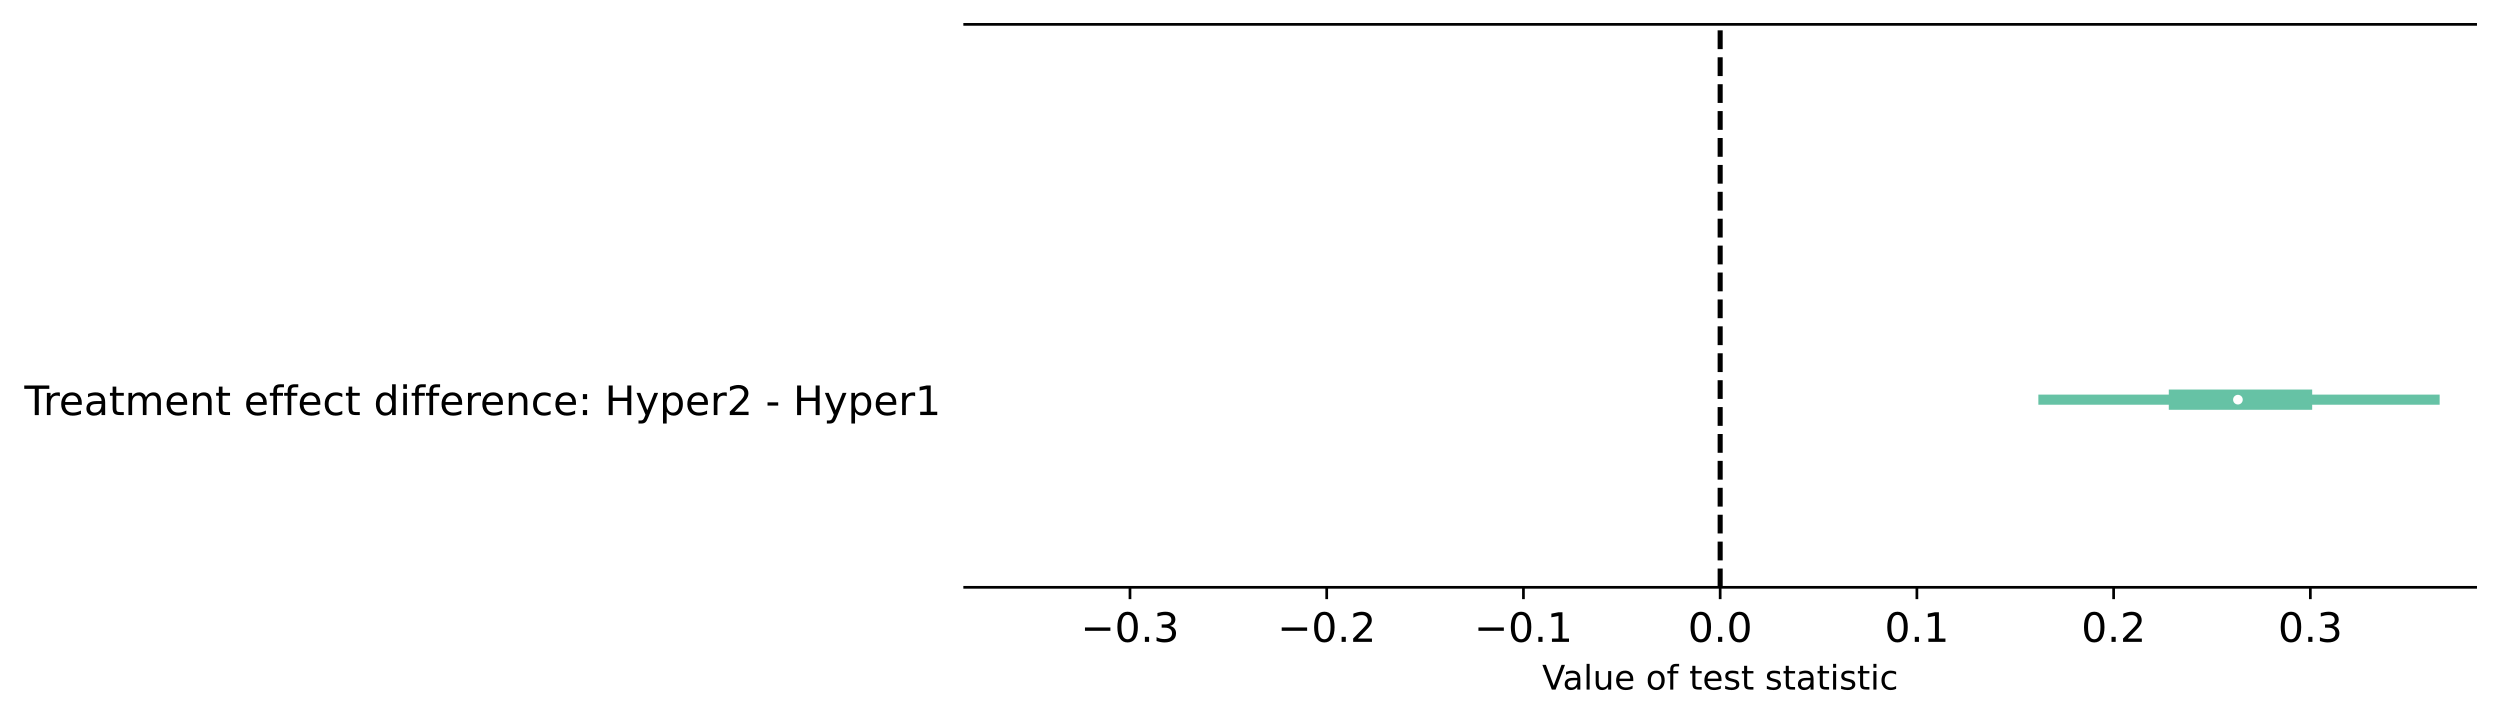
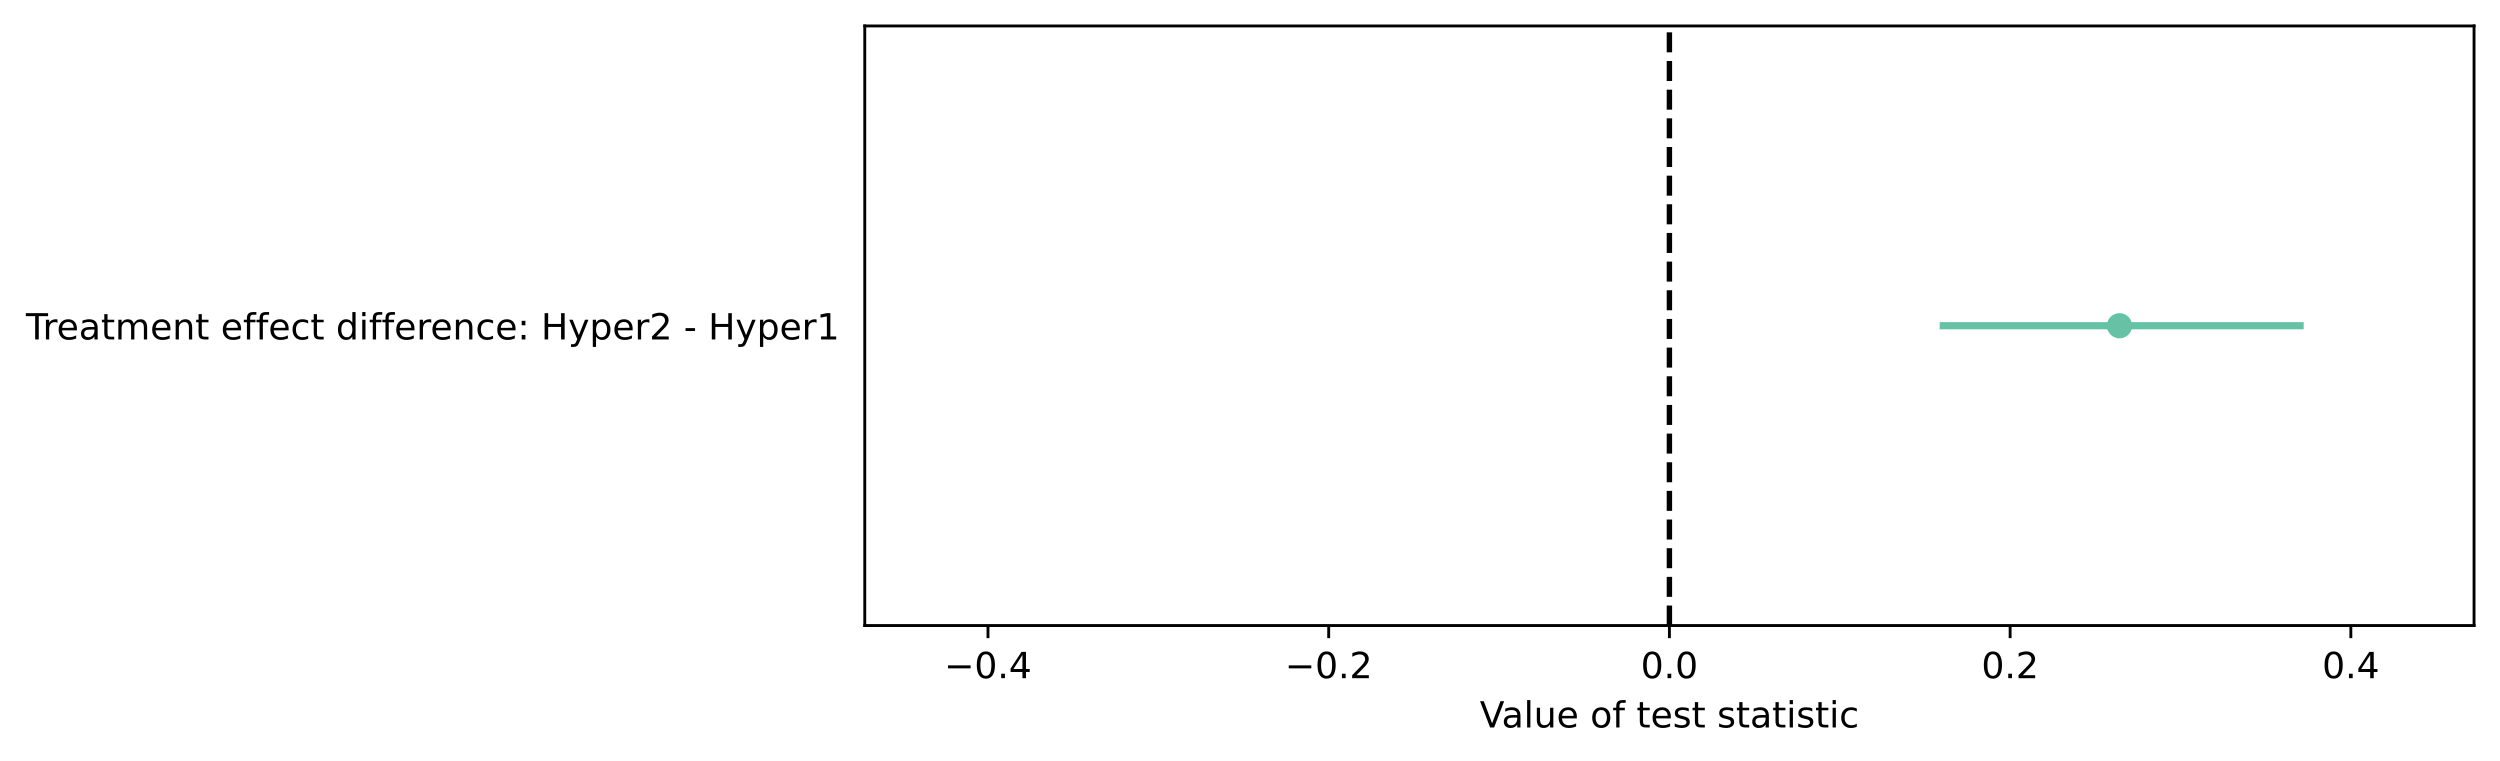
- <svg xmlns="http://www.w3.org/2000/svg" xmlns:xlink="http://www.w3.org/1999/xlink" width="738.617pt" height="213.012pt" viewBox="0 0 738.617 213.012" version="1.1">
+ <svg xmlns="http://www.w3.org/2000/svg" xmlns:xlink="http://www.w3.org/1999/xlink" width="693.481pt" height="211.076pt" viewBox="0 0 693.481 211.076" version="1.1">
  <defs>
    <style type="text/css">*{stroke-linejoin: round; stroke-linecap: butt}</style>
  </defs>
  <g id="figure_1">
    <g id="patch_1">
-       <path d="M 0 213.012  L 738.617 213.012  L 738.617 0  L 0 0  z " style="fill: #ffffff" />
+       <path d="M 0 211.076  L 693.481 211.076  L 693.481 0  L 0 0  z " style="fill: #ffffff" />
    </g>
    <g id="axes_1">
      <g id="patch_2">
-         <path d="M 285.017 173.52  L 731.418 173.52  L 731.418 7.2  L 285.017 7.2  z " style="fill: #ffffff" />
+         <path d="M 239.881 173.52  L 686.281 173.52  L 686.281 7.2  L 239.881 7.2  z " style="fill: #ffffff" />
      </g>
      <g id="matplotlib.axis_1">
        <g id="xtick_1">
          <g id="line2d_1">
            <defs>
-               <path id="m2d27e232cb" d="M 0 0  L 0 3.5  " style="stroke: #000000; stroke-width: 0.8" />
+               <path id="m3a35acbc7a" d="M 0 0  L 0 3.5  " style="stroke: #000000; stroke-width: 0.8" />
            </defs>
            <g>
-               <use xlink:href="#m2d27e232cb" x="333.85" y="173.52" style="stroke: #000000; stroke-width: 0.8" />
+               <use xlink:href="#m3a35acbc7a" x="274.057" y="173.52" style="stroke: #000000; stroke-width: 0.8" />
            </g>
          </g>
          <g id="text_1">
-             <g transform="translate(319.2798 189.6381) scale(0.12 -0.12)">
+             <g transform="translate(261.9154 188.1184) scale(0.1 -0.1)">
              <defs>
                <path id="DejaVuSans-2212" d="M 678 2272  L 4684 2272  L 4684 1741  L 678 1741  L 678 2272  z " transform="scale(0.015625)" />
                <path id="DejaVuSans-30" d="M 2034 4250  Q 1547 4250 1301 3770  Q 1056 3291 1056 2328  Q 1056 1369 1301 889  Q 1547 409 2034 409  Q 2525 409 2770 889  Q 3016 1369 3016 2328  Q 3016 3291 2770 3770  Q 2525 4250 2034 4250  z M 2034 4750  Q 2819 4750 3233 4129  Q 3647 3509 3647 2328  Q 3647 1150 3233 529  Q 2819 -91 2034 -91  Q 1250 -91 836 529  Q 422 1150 422 2328  Q 422 3509 836 4129  Q 1250 4750 2034 4750  z " transform="scale(0.015625)" />
                <path id="DejaVuSans-2e" d="M 684 794  L 1344 794  L 1344 0  L 684 0  L 684 794  z " transform="scale(0.015625)" />
-                 <path id="DejaVuSans-33" d="M 2597 2516  Q 3050 2419 3304 2112  Q 3559 1806 3559 1356  Q 3559 666 3084 287  Q 2609 -91 1734 -91  Q 1441 -91 1130 -33  Q 819 25 488 141  L 488 750  Q 750 597 1062 519  Q 1375 441 1716 441  Q 2309 441 2620 675  Q 2931 909 2931 1356  Q 2931 1769 2642 2001  Q 2353 2234 1838 2234  L 1294 2234  L 1294 2753  L 1863 2753  Q 2328 2753 2575 2939  Q 2822 3125 2822 3475  Q 2822 3834 2567 4026  Q 2313 4219 1838 4219  Q 1578 4219 1281 4162  Q 984 4106 628 3988  L 628 4550  Q 988 4650 1302 4700  Q 1616 4750 1894 4750  Q 2613 4750 3031 4423  Q 3450 4097 3450 3541  Q 3450 3153 3228 2886  Q 3006 2619 2597 2516  z " transform="scale(0.015625)" />
+                 <path id="DejaVuSans-34" d="M 2419 4116  L 825 1625  L 2419 1625  L 2419 4116  z M 2253 4666  L 3047 4666  L 3047 1625  L 3713 1625  L 3713 1100  L 3047 1100  L 3047 0  L 2419 0  L 2419 1100  L 313 1100  L 313 1709  L 2253 4666  z " transform="scale(0.015625)" />
              </defs>
              <use xlink:href="#DejaVuSans-2212" />
              <use xlink:href="#DejaVuSans-30" x="83.789" />
              <use xlink:href="#DejaVuSans-2e" x="147.412" />
-               <use xlink:href="#DejaVuSans-33" x="179.199" />
+               <use xlink:href="#DejaVuSans-34" x="179.199" />
            </g>
          </g>
        </g>
        <g id="xtick_2">
          <g id="line2d_2">
            <g>
-               <use xlink:href="#m2d27e232cb" x="391.972" y="173.52" style="stroke: #000000; stroke-width: 0.8" />
+               <use xlink:href="#m3a35acbc7a" x="368.569" y="173.52" style="stroke: #000000; stroke-width: 0.8" />
            </g>
          </g>
          <g id="text_2">
-             <g transform="translate(377.4025 189.6381) scale(0.12 -0.12)">
+             <g transform="translate(356.4276 188.1184) scale(0.1 -0.1)">
              <defs>
                <path id="DejaVuSans-32" d="M 1228 531  L 3431 531  L 3431 0  L 469 0  L 469 531  Q 828 903 1448 1529  Q 2069 2156 2228 2338  Q 2531 2678 2651 2914  Q 2772 3150 2772 3378  Q 2772 3750 2511 3984  Q 2250 4219 1831 4219  Q 1534 4219 1204 4116  Q 875 4013 500 3803  L 500 4441  Q 881 4594 1212 4672  Q 1544 4750 1819 4750  Q 2544 4750 2975 4387  Q 3406 4025 3406 3419  Q 3406 3131 3298 2873  Q 3191 2616 2906 2266  Q 2828 2175 2409 1742  Q 1991 1309 1228 531  z " transform="scale(0.015625)" />
              </defs>
              <use xlink:href="#DejaVuSans-2212" />
              <use xlink:href="#DejaVuSans-30" x="83.789" />
              <use xlink:href="#DejaVuSans-2e" x="147.412" />
              <use xlink:href="#DejaVuSans-32" x="179.199" />
            </g>
          </g>
        </g>
        <g id="xtick_3">
          <g id="line2d_3">
            <g>
-               <use xlink:href="#m2d27e232cb" x="450.095" y="173.52" style="stroke: #000000; stroke-width: 0.8" />
+               <use xlink:href="#m3a35acbc7a" x="463.081" y="173.52" style="stroke: #000000; stroke-width: 0.8" />
            </g>
          </g>
          <g id="text_3">
-             <g transform="translate(435.5252 189.6381) scale(0.12 -0.12)">
-               <defs>
-                 <path id="DejaVuSans-31" d="M 794 531  L 1825 531  L 1825 4091  L 703 3866  L 703 4441  L 1819 4666  L 2450 4666  L 2450 531  L 3481 531  L 3481 0  L 794 0  L 794 531  z " transform="scale(0.015625)" />
-               </defs>
-               <use xlink:href="#DejaVuSans-2212" />
-               <use xlink:href="#DejaVuSans-30" x="83.789" />
-               <use xlink:href="#DejaVuSans-2e" x="147.412" />
-               <use xlink:href="#DejaVuSans-31" x="179.199" />
-             </g>
-           </g>
-         </g>
-         <g id="xtick_4">
-           <g id="line2d_4">
-             <g>
-               <use xlink:href="#m2d27e232cb" x="508.217" y="173.52" style="stroke: #000000; stroke-width: 0.8" />
-             </g>
-           </g>
-           <g id="text_4">
-             <g transform="translate(498.6756 189.6381) scale(0.12 -0.12)">
+             <g transform="translate(455.1297 188.1184) scale(0.1 -0.1)">
              <use xlink:href="#DejaVuSans-30" />
              <use xlink:href="#DejaVuSans-2e" x="63.623" />
              <use xlink:href="#DejaVuSans-30" x="95.41" />
            </g>
          </g>
        </g>
-         <g id="xtick_5">
-           <g id="line2d_5">
-             <g>
-               <use xlink:href="#m2d27e232cb" x="566.34" y="173.52" style="stroke: #000000; stroke-width: 0.8" />
-             </g>
-           </g>
-           <g id="text_5">
-             <g transform="translate(556.7983 189.6381) scale(0.12 -0.12)">
-               <use xlink:href="#DejaVuSans-30" />
-               <use xlink:href="#DejaVuSans-2e" x="63.623" />
-               <use xlink:href="#DejaVuSans-31" x="95.41" />
-             </g>
-           </g>
-         </g>
-         <g id="xtick_6">
-           <g id="line2d_6">
-             <g>
-               <use xlink:href="#m2d27e232cb" x="624.463" y="173.52" style="stroke: #000000; stroke-width: 0.8" />
-             </g>
-           </g>
-           <g id="text_6">
-             <g transform="translate(614.9209 189.6381) scale(0.12 -0.12)">
+         <g id="xtick_4">
+           <g id="line2d_4">
+             <g>
+               <use xlink:href="#m3a35acbc7a" x="557.593" y="173.52" style="stroke: #000000; stroke-width: 0.8" />
+             </g>
+           </g>
+           <g id="text_4">
+             <g transform="translate(549.6419 188.1184) scale(0.1 -0.1)">
              <use xlink:href="#DejaVuSans-30" />
              <use xlink:href="#DejaVuSans-2e" x="63.623" />
              <use xlink:href="#DejaVuSans-32" x="95.41" />
            </g>
          </g>
        </g>
-         <g id="xtick_7">
-           <g id="line2d_7">
-             <g>
-               <use xlink:href="#m2d27e232cb" x="682.585" y="173.52" style="stroke: #000000; stroke-width: 0.8" />
-             </g>
-           </g>
-           <g id="text_7">
-             <g transform="translate(673.0436 189.6381) scale(0.12 -0.12)">
+         <g id="xtick_5">
+           <g id="line2d_5">
+             <g>
+               <use xlink:href="#m3a35acbc7a" x="652.106" y="173.52" style="stroke: #000000; stroke-width: 0.8" />
+             </g>
+           </g>
+           <g id="text_5">
+             <g transform="translate(644.1541 188.1184) scale(0.1 -0.1)">
              <use xlink:href="#DejaVuSans-30" />
              <use xlink:href="#DejaVuSans-2e" x="63.623" />
-               <use xlink:href="#DejaVuSans-33" x="95.41" />
-             </g>
-           </g>
-         </g>
-         <g id="text_8">
-           <g transform="translate(455.6167 203.7322) scale(0.1 -0.1)">
+               <use xlink:href="#DejaVuSans-34" x="95.41" />
+             </g>
+           </g>
+         </g>
+         <g id="text_6">
+           <g transform="translate(410.4805 201.7966) scale(0.1 -0.1)">
            <defs>
              <path id="DejaVuSans-56" d="M 1831 0  L 50 4666  L 709 4666  L 2188 738  L 3669 4666  L 4325 4666  L 2547 0  L 1831 0  z " transform="scale(0.015625)" />
              <path id="DejaVuSans-61" d="M 2194 1759  Q 1497 1759 1228 1600  Q 959 1441 959 1056  Q 959 750 1161 570  Q 1363 391 1709 391  Q 2188 391 2477 730  Q 2766 1069 2766 1631  L 2766 1759  L 2194 1759  z M 3341 1997  L 3341 0  L 2766 0  L 2766 531  Q 2569 213 2275 61  Q 1981 -91 1556 -91  Q 1019 -91 701 211  Q 384 513 384 1019  Q 384 1609 779 1909  Q 1175 2209 1959 2209  L 2766 2209  L 2766 2266  Q 2766 2663 2505 2880  Q 2244 3097 1772 3097  Q 1472 3097 1187 3025  Q 903 2953 641 2809  L 641 3341  Q 956 3463 1253 3523  Q 1550 3584 1831 3584  Q 2591 3584 2966 3190  Q 3341 2797 3341 1997  z " transform="scale(0.015625)" />
              <path id="DejaVuSans-6c" d="M 603 4863  L 1178 4863  L 1178 0  L 603 0  L 603 4863  z " transform="scale(0.015625)" />
              <path id="DejaVuSans-75" d="M 544 1381  L 544 3500  L 1119 3500  L 1119 1403  Q 1119 906 1312 657  Q 1506 409 1894 409  Q 2359 409 2629 706  Q 2900 1003 2900 1516  L 2900 3500  L 3475 3500  L 3475 0  L 2900 0  L 2900 538  Q 2691 219 2414 64  Q 2138 -91 1772 -91  Q 1169 -91 856 284  Q 544 659 544 1381  z M 1991 3584  L 1991 3584  z " transform="scale(0.015625)" />
              <path id="DejaVuSans-65" d="M 3597 1894  L 3597 1613  L 953 1613  Q 991 1019 1311 708  Q 1631 397 2203 397  Q 2534 397 2845 478  Q 3156 559 3463 722  L 3463 178  Q 3153 47 2828 -22  Q 2503 -91 2169 -91  Q 1331 -91 842 396  Q 353 884 353 1716  Q 353 2575 817 3079  Q 1281 3584 2069 3584  Q 2775 3584 3186 3129  Q 3597 2675 3597 1894  z M 3022 2063  Q 3016 2534 2758 2815  Q 2500 3097 2075 3097  Q 1594 3097 1305 2825  Q 1016 2553 972 2059  L 3022 2063  z " transform="scale(0.015625)" />
              <path id="DejaVuSans-20" transform="scale(0.015625)" />
              <path id="DejaVuSans-6f" d="M 1959 3097  Q 1497 3097 1228 2736  Q 959 2375 959 1747  Q 959 1119 1226 758  Q 1494 397 1959 397  Q 2419 397 2687 759  Q 2956 1122 2956 1747  Q 2956 2369 2687 2733  Q 2419 3097 1959 3097  z M 1959 3584  Q 2709 3584 3137 3096  Q 3566 2609 3566 1747  Q 3566 888 3137 398  Q 2709 -91 1959 -91  Q 1206 -91 779 398  Q 353 888 353 1747  Q 353 2609 779 3096  Q 1206 3584 1959 3584  z " transform="scale(0.015625)" />
              <path id="DejaVuSans-66" d="M 2375 4863  L 2375 4384  L 1825 4384  Q 1516 4384 1395 4259  Q 1275 4134 1275 3809  L 1275 3500  L 2222 3500  L 2222 3053  L 1275 3053  L 1275 0  L 697 0  L 697 3053  L 147 3053  L 147 3500  L 697 3500  L 697 3744  Q 697 4328 969 4595  Q 1241 4863 1831 4863  L 2375 4863  z " transform="scale(0.015625)" />
              <path id="DejaVuSans-74" d="M 1172 4494  L 1172 3500  L 2356 3500  L 2356 3053  L 1172 3053  L 1172 1153  Q 1172 725 1289 603  Q 1406 481 1766 481  L 2356 481  L 2356 0  L 1766 0  Q 1100 0 847 248  Q 594 497 594 1153  L 594 3053  L 172 3053  L 172 3500  L 594 3500  L 594 4494  L 1172 4494  z " transform="scale(0.015625)" />
              <path id="DejaVuSans-73" d="M 2834 3397  L 2834 2853  Q 2591 2978 2328 3040  Q 2066 3103 1784 3103  Q 1356 3103 1142 2972  Q 928 2841 928 2578  Q 928 2378 1081 2264  Q 1234 2150 1697 2047  L 1894 2003  Q 2506 1872 2764 1633  Q 3022 1394 3022 966  Q 3022 478 2636 193  Q 2250 -91 1575 -91  Q 1294 -91 989 -36  Q 684 19 347 128  L 347 722  Q 666 556 975 473  Q 1284 391 1588 391  Q 1994 391 2212 530  Q 2431 669 2431 922  Q 2431 1156 2273 1281  Q 2116 1406 1581 1522  L 1381 1569  Q 847 1681 609 1914  Q 372 2147 372 2553  Q 372 3047 722 3315  Q 1072 3584 1716 3584  Q 2034 3584 2315 3537  Q 2597 3491 2834 3397  z " transform="scale(0.015625)" />
              <path id="DejaVuSans-69" d="M 603 3500  L 1178 3500  L 1178 0  L 603 0  L 603 3500  z M 603 4863  L 1178 4863  L 1178 4134  L 603 4134  L 603 4863  z " transform="scale(0.015625)" />
              <path id="DejaVuSans-63" d="M 3122 3366  L 3122 2828  Q 2878 2963 2633 3030  Q 2388 3097 2138 3097  Q 1578 3097 1268 2742  Q 959 2388 959 1747  Q 959 1106 1268 751  Q 1578 397 2138 397  Q 2388 397 2633 464  Q 2878 531 3122 666  L 3122 134  Q 2881 22 2623 -34  Q 2366 -91 2075 -91  Q 1284 -91 818 406  Q 353 903 353 1747  Q 353 2603 823 3093  Q 1294 3584 2113 3584  Q 2378 3584 2631 3529  Q 2884 3475 3122 3366  z " transform="scale(0.015625)" />
            </defs>
            <use xlink:href="#DejaVuSans-56" />
            <use xlink:href="#DejaVuSans-61" x="60.658" />
            <use xlink:href="#DejaVuSans-6c" x="121.938" />
            <use xlink:href="#DejaVuSans-75" x="149.721" />
            <use xlink:href="#DejaVuSans-65" x="213.1" />
            <use xlink:href="#DejaVuSans-20" x="274.623" />
            <use xlink:href="#DejaVuSans-6f" x="306.41" />
            <use xlink:href="#DejaVuSans-66" x="367.592" />
            <use xlink:href="#DejaVuSans-20" x="402.797" />
            <use xlink:href="#DejaVuSans-74" x="434.584" />
            <use xlink:href="#DejaVuSans-65" x="473.793" />
            <use xlink:href="#DejaVuSans-73" x="535.316" />
            <use xlink:href="#DejaVuSans-74" x="587.416" />
            <use xlink:href="#DejaVuSans-20" x="626.625" />
            <use xlink:href="#DejaVuSans-73" x="658.412" />
            <use xlink:href="#DejaVuSans-74" x="710.512" />
            <use xlink:href="#DejaVuSans-61" x="749.721" />
            <use xlink:href="#DejaVuSans-74" x="811" />
            <use xlink:href="#DejaVuSans-69" x="850.209" />
            <use xlink:href="#DejaVuSans-73" x="877.992" />
            <use xlink:href="#DejaVuSans-74" x="930.092" />
            <use xlink:href="#DejaVuSans-69" x="969.301" />
            <use xlink:href="#DejaVuSans-63" x="997.084" />
          </g>
        </g>
      </g>
      <g id="matplotlib.axis_2">
-         <g id="ytick_1">
-           <g id="text_9">
-             <g transform="translate(7.2 122.6391) scale(0.12 -0.12)">
+         <g id="ytick_1" />
+         <g id="ytick_2">
+           <g id="text_7">
+             <g transform="translate(7.2 94.15922) scale(0.1 -0.1)">
              <defs>
                <path id="DejaVuSans-54" d="M -19 4666  L 3928 4666  L 3928 4134  L 2272 4134  L 2272 0  L 1638 0  L 1638 4134  L -19 4134  L -19 4666  z " transform="scale(0.015625)" />
                <path id="DejaVuSans-72" d="M 2631 2963  Q 2534 3019 2420 3045  Q 2306 3072 2169 3072  Q 1681 3072 1420 2755  Q 1159 2438 1159 1844  L 1159 0  L 581 0  L 581 3500  L 1159 3500  L 1159 2956  Q 1341 3275 1631 3429  Q 1922 3584 2338 3584  Q 2397 3584 2469 3576  Q 2541 3569 2628 3553  L 2631 2963  z " transform="scale(0.015625)" />
                <path id="DejaVuSans-6d" d="M 3328 2828  Q 3544 3216 3844 3400  Q 4144 3584 4550 3584  Q 5097 3584 5394 3201  Q 5691 2819 5691 2113  L 5691 0  L 5113 0  L 5113 2094  Q 5113 2597 4934 2840  Q 4756 3084 4391 3084  Q 3944 3084 3684 2787  Q 3425 2491 3425 1978  L 3425 0  L 2847 0  L 2847 2094  Q 2847 2600 2669 2842  Q 2491 3084 2119 3084  Q 1678 3084 1418 2786  Q 1159 2488 1159 1978  L 1159 0  L 581 0  L 581 3500  L 1159 3500  L 1159 2956  Q 1356 3278 1631 3431  Q 1906 3584 2284 3584  Q 2666 3584 2933 3390  Q 3200 3197 3328 2828  z " transform="scale(0.015625)" />
                <path id="DejaVuSans-6e" d="M 3513 2113  L 3513 0  L 2938 0  L 2938 2094  Q 2938 2591 2744 2837  Q 2550 3084 2163 3084  Q 1697 3084 1428 2787  Q 1159 2491 1159 1978  L 1159 0  L 581 0  L 581 3500  L 1159 3500  L 1159 2956  Q 1366 3272 1645 3428  Q 1925 3584 2291 3584  Q 2894 3584 3203 3211  Q 3513 2838 3513 2113  z " transform="scale(0.015625)" />
                <path id="DejaVuSans-64" d="M 2906 2969  L 2906 4863  L 3481 4863  L 3481 0  L 2906 0  L 2906 525  Q 2725 213 2448 61  Q 2172 -91 1784 -91  Q 1150 -91 751 415  Q 353 922 353 1747  Q 353 2572 751 3078  Q 1150 3584 1784 3584  Q 2172 3584 2448 3432  Q 2725 3281 2906 2969  z M 947 1747  Q 947 1113 1208 752  Q 1469 391 1925 391  Q 2381 391 2643 752  Q 2906 1113 2906 1747  Q 2906 2381 2643 2742  Q 2381 3103 1925 3103  Q 1469 3103 1208 2742  Q 947 2381 947 1747  z " transform="scale(0.015625)" />
                <path id="DejaVuSans-3a" d="M 750 794  L 1409 794  L 1409 0  L 750 0  L 750 794  z M 750 3309  L 1409 3309  L 1409 2516  L 750 2516  L 750 3309  z " transform="scale(0.015625)" />
                <path id="DejaVuSans-48" d="M 628 4666  L 1259 4666  L 1259 2753  L 3553 2753  L 3553 4666  L 4184 4666  L 4184 0  L 3553 0  L 3553 2222  L 1259 2222  L 1259 0  L 628 0  L 628 4666  z " transform="scale(0.015625)" />
                <path id="DejaVuSans-79" d="M 2059 -325  Q 1816 -950 1584 -1140  Q 1353 -1331 966 -1331  L 506 -1331  L 506 -850  L 844 -850  Q 1081 -850 1212 -737  Q 1344 -625 1503 -206  L 1606 56  L 191 3500  L 800 3500  L 1894 763  L 2988 3500  L 3597 3500  L 2059 -325  z " transform="scale(0.015625)" />
                <path id="DejaVuSans-70" d="M 1159 525  L 1159 -1331  L 581 -1331  L 581 3500  L 1159 3500  L 1159 2969  Q 1341 3281 1617 3432  Q 1894 3584 2278 3584  Q 2916 3584 3314 3078  Q 3713 2572 3713 1747  Q 3713 922 3314 415  Q 2916 -91 2278 -91  Q 1894 -91 1617 61  Q 1341 213 1159 525  z M 3116 1747  Q 3116 2381 2855 2742  Q 2594 3103 2138 3103  Q 1681 3103 1420 2742  Q 1159 2381 1159 1747  Q 1159 1113 1420 752  Q 1681 391 2138 391  Q 2594 391 2855 752  Q 3116 1113 3116 1747  z " transform="scale(0.015625)" />
                <path id="DejaVuSans-2d" d="M 313 2009  L 1997 2009  L 1997 1497  L 313 1497  L 313 2009  z " transform="scale(0.015625)" />
+                 <path id="DejaVuSans-31" d="M 794 531  L 1825 531  L 1825 4091  L 703 3866  L 703 4441  L 1819 4666  L 2450 4666  L 2450 531  L 3481 531  L 3481 0  L 794 0  L 794 531  z " transform="scale(0.015625)" />
              </defs>
              <use xlink:href="#DejaVuSans-54" />
              <use xlink:href="#DejaVuSans-72" x="46.334" />
              <use xlink:href="#DejaVuSans-65" x="85.197" />
              <use xlink:href="#DejaVuSans-61" x="146.721" />
              <use xlink:href="#DejaVuSans-74" x="208" />
              <use xlink:href="#DejaVuSans-6d" x="247.209" />
              <use xlink:href="#DejaVuSans-65" x="344.621" />
              <use xlink:href="#DejaVuSans-6e" x="406.145" />
              <use xlink:href="#DejaVuSans-74" x="469.523" />
              <use xlink:href="#DejaVuSans-20" x="508.732" />
              <use xlink:href="#DejaVuSans-65" x="540.52" />
              <use xlink:href="#DejaVuSans-66" x="602.043" />
              <use xlink:href="#DejaVuSans-66" x="637.248" />
              <use xlink:href="#DejaVuSans-65" x="672.453" />
              <use xlink:href="#DejaVuSans-63" x="733.977" />
              <use xlink:href="#DejaVuSans-74" x="788.957" />
              <use xlink:href="#DejaVuSans-20" x="828.166" />
              <use xlink:href="#DejaVuSans-64" x="859.953" />
              <use xlink:href="#DejaVuSans-69" x="923.43" />
              <use xlink:href="#DejaVuSans-66" x="951.213" />
              <use xlink:href="#DejaVuSans-66" x="986.418" />
              <use xlink:href="#DejaVuSans-65" x="1021.623" />
              <use xlink:href="#DejaVuSans-72" x="1083.146" />
              <use xlink:href="#DejaVuSans-65" x="1122.01" />
              <use xlink:href="#DejaVuSans-6e" x="1183.533" />
              <use xlink:href="#DejaVuSans-63" x="1246.912" />
              <use xlink:href="#DejaVuSans-65" x="1301.893" />
              <use xlink:href="#DejaVuSans-3a" x="1363.416" />
              <use xlink:href="#DejaVuSans-20" x="1397.107" />
              <use xlink:href="#DejaVuSans-48" x="1428.895" />
              <use xlink:href="#DejaVuSans-79" x="1504.09" />
              <use xlink:href="#DejaVuSans-70" x="1563.27" />
              <use xlink:href="#DejaVuSans-65" x="1626.746" />
              <use xlink:href="#DejaVuSans-72" x="1688.27" />
              <use xlink:href="#DejaVuSans-32" x="1729.383" />
              <use xlink:href="#DejaVuSans-20" x="1793.006" />
              <use xlink:href="#DejaVuSans-2d" x="1824.793" />
              <use xlink:href="#DejaVuSans-20" x="1860.877" />
              <use xlink:href="#DejaVuSans-48" x="1892.664" />
              <use xlink:href="#DejaVuSans-79" x="1967.859" />
              <use xlink:href="#DejaVuSans-70" x="2027.039" />
              <use xlink:href="#DejaVuSans-65" x="2090.516" />
              <use xlink:href="#DejaVuSans-72" x="2152.039" />
              <use xlink:href="#DejaVuSans-31" x="2193.152" />
            </g>
          </g>
        </g>
+         <g id="ytick_3" />
      </g>
      <g id="LineCollection_1">
-         <path d="M 602.227 118.08  L 720.789 118.08  " clip-path="url(#p9a8c193012)" style="fill: none; stroke: #66c2a5; stroke-width: 3" />
-       </g>
-       <g id="LineCollection_2">
-         <path d="M 640.763 118.08  L 683.125 118.08  " clip-path="url(#p9a8c193012)" style="fill: none; stroke: #66c2a5; stroke-width: 6" />
-       </g>
-       <g id="line2d_8">
+         <path d="M 538.054 90.36  L 639.025 90.36  " clip-path="url(#p379262c569)" style="fill: none; stroke: #66c2a5; stroke-width: 2" />
+       </g>
+       <g id="line2d_6">
+         <path d="M 587.936 90.36  " clip-path="url(#p379262c569)" style="fill: none; stroke: #66c2a5; stroke-width: 1.5; stroke-linecap: square" />
        <defs>
-           <path id="m38a4c3b469" d="M 0 1.929  C 0.511 1.929 1.002 1.725 1.364 1.364  C 1.725 1.002 1.929 0.511 1.929 0  C 1.929 -0.511 1.725 -1.002 1.364 -1.364  C 1.002 -1.725 0.511 -1.929 0 -1.929  C -0.511 -1.929 -1.002 -1.725 -1.364 -1.364  C -1.725 -1.002 -1.929 -0.511 -1.929 0  C -1.929 0.511 -1.725 1.002 -1.364 1.364  C -1.002 1.725 -0.511 1.929 0 1.929  z " style="stroke: #66c2a5" />
+           <path id="me235da2c4c" d="M 0 3  C 0.796 3 1.559 2.684 2.121 2.121  C 2.684 1.559 3 0.796 3 0  C 3 -0.796 2.684 -1.559 2.121 -2.121  C 1.559 -2.684 0.796 -3 0 -3  C -0.796 -3 -1.559 -2.684 -2.121 -2.121  C -2.684 -1.559 -3 -0.796 -3 0  C -3 0.796 -2.684 1.559 -2.121 2.121  C -1.559 2.684 -0.796 3 0 3  z " style="stroke: #66c2a5" />
        </defs>
-         <g clip-path="url(#p9a8c193012)">
-           <use xlink:href="#m38a4c3b469" x="661.187" y="118.08" style="fill: #ffffff; stroke: #66c2a5" />
-         </g>
-       </g>
-       <g id="line2d_9">
-         <path d="M 508.217 173.52  L 508.217 7.2  " clip-path="url(#p9a8c193012)" style="fill: none; stroke-dasharray: 5.55,2.4; stroke-dashoffset: 0; stroke: #000000; stroke-width: 1.5" />
+         <g clip-path="url(#p379262c569)">
+           <use xlink:href="#me235da2c4c" x="587.936" y="90.36" style="fill: #66c2a5; stroke: #66c2a5" />
+         </g>
+       </g>
+       <g id="line2d_7">
+         <path d="M 463.081 173.52  L 463.081 7.2  " clip-path="url(#p379262c569)" style="fill: none; stroke-dasharray: 5.55,2.4; stroke-dashoffset: 0; stroke: #000000; stroke-width: 1.5" />
      </g>
      <g id="patch_3">
-         <path d="M 285.017 173.52  L 731.418 173.52  " style="fill: none; stroke: #000000; stroke-width: 0.8; stroke-linejoin: miter; stroke-linecap: square" />
+         <path d="M 239.881 173.52  L 239.881 7.2  " style="fill: none; stroke: #000000; stroke-width: 0.8; stroke-linejoin: miter; stroke-linecap: square" />
      </g>
      <g id="patch_4">
-         <path d="M 285.017 7.2  L 731.418 7.2  " style="fill: none; stroke: #000000; stroke-width: 0.8; stroke-linejoin: miter; stroke-linecap: square" />
+         <path d="M 686.281 173.52  L 686.281 7.2  " style="fill: none; stroke: #000000; stroke-width: 0.8; stroke-linejoin: miter; stroke-linecap: square" />
+       </g>
+       <g id="patch_5">
+         <path d="M 239.881 173.52  L 686.281 173.52  " style="fill: none; stroke: #000000; stroke-width: 0.8; stroke-linejoin: miter; stroke-linecap: square" />
+       </g>
+       <g id="patch_6">
+         <path d="M 239.881 7.2  L 686.281 7.2  " style="fill: none; stroke: #000000; stroke-width: 0.8; stroke-linejoin: miter; stroke-linecap: square" />
      </g>
    </g>
  </g>
  <defs>
-     <clipPath id="p9a8c193012">
-       <rect x="285.017" y="7.2" width="446.4" height="166.32" />
+     <clipPath id="p379262c569">
+       <rect x="239.881" y="7.2" width="446.4" height="166.32" />
    </clipPath>
  </defs>
</svg>
